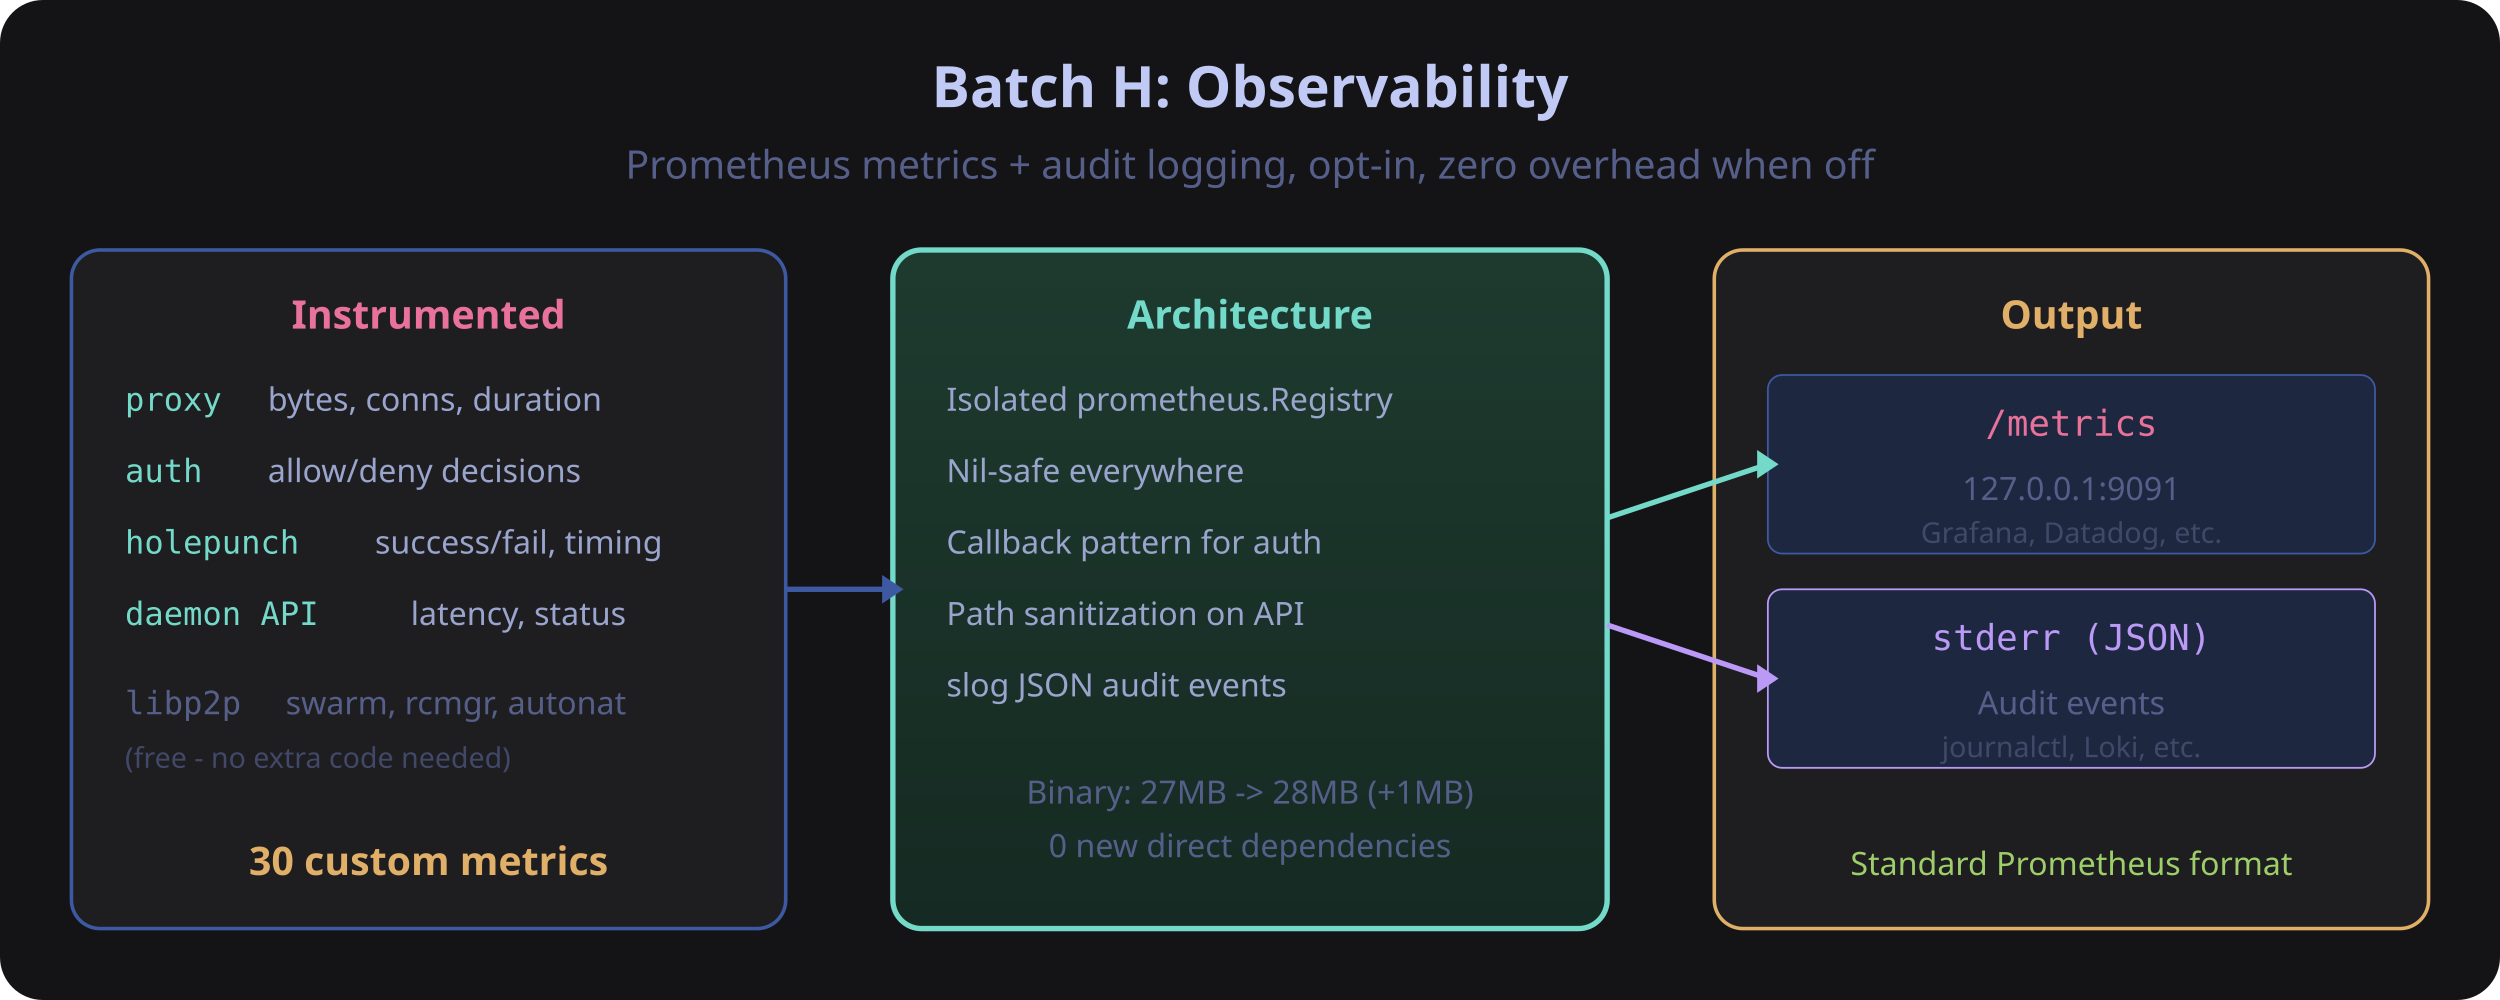
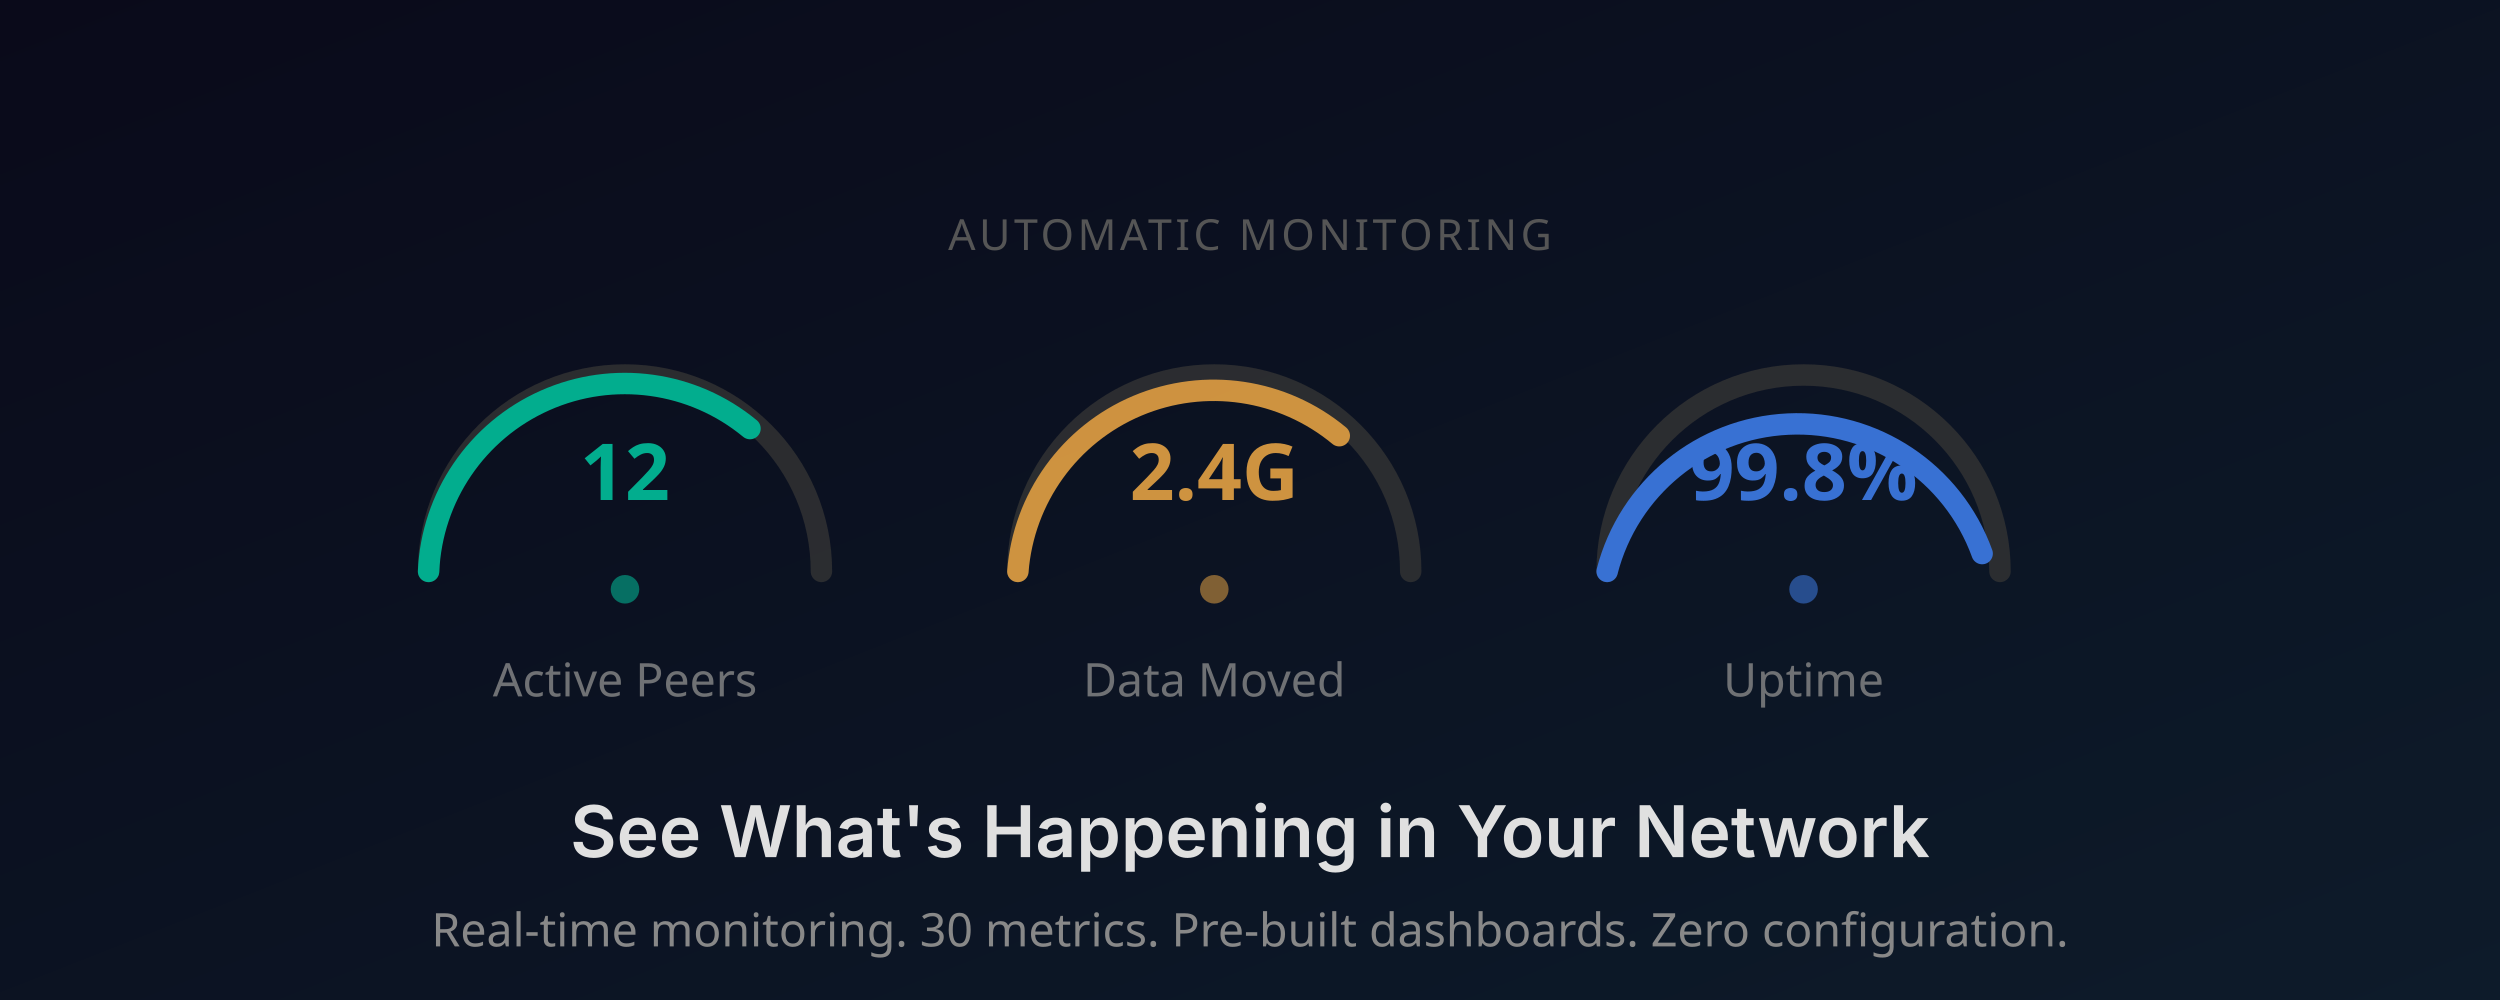
<svg xmlns="http://www.w3.org/2000/svg" viewBox="0 0 700 280" width="700" height="280">
  <defs>
-     <linearGradient id="boxFill" x1="0%" y1="0%" x2="0%" y2="100%">
-       <stop offset="0%" style="stop-color:#1e3a2f;stop-opacity:1" />
-       <stop offset="100%" style="stop-color:#152a22;stop-opacity:1" />
+     <linearGradient id="bgH" x1="0%" y1="0%" x2="100%" y2="100%">
+       <stop offset="0%" stop-color="#0a0a1a" />
+       <stop offset="100%" stop-color="#0d1b2a" />
    </linearGradient>
  </defs>
-   <rect width="700" height="280" rx="12" fill="#141316" />
-   <text x="350" y="30" font-family="system-ui, sans-serif" font-size="16" fill="#c0caf5" text-anchor="middle" font-weight="700">Batch H: Observability</text>
-   <text x="350" y="50" font-family="system-ui, sans-serif" font-size="11" fill="#565f89" text-anchor="middle">Prometheus metrics + audit logging, opt-in, zero overhead when off</text>
-   <rect x="20" y="70" width="200" height="190" rx="8" fill="#1e1d20" stroke="#3d59a1" stroke-width="1" />
-   <text x="120" y="92" font-family="system-ui, sans-serif" font-size="11" fill="#e8729a" text-anchor="middle" font-weight="600">Instrumented</text>
-   <text x="35" y="115" font-family="ui-monospace, monospace" font-size="9" fill="#73daca">proxy</text>
-   <text x="75" y="115" font-family="system-ui, sans-serif" font-size="9" fill="#9aa5ce">bytes, conns, duration</text>
-   <text x="35" y="135" font-family="ui-monospace, monospace" font-size="9" fill="#73daca">auth</text>
-   <text x="75" y="135" font-family="system-ui, sans-serif" font-size="9" fill="#9aa5ce">allow/deny decisions</text>
-   <text x="35" y="155" font-family="ui-monospace, monospace" font-size="9" fill="#73daca">holepunch</text>
-   <text x="105" y="155" font-family="system-ui, sans-serif" font-size="9" fill="#9aa5ce">success/fail, timing</text>
-   <text x="35" y="175" font-family="ui-monospace, monospace" font-size="9" fill="#73daca">daemon API</text>
-   <text x="115" y="175" font-family="system-ui, sans-serif" font-size="9" fill="#9aa5ce">latency, status</text>
-   <text x="35" y="200" font-family="ui-monospace, monospace" font-size="9" fill="#565f89">libp2p</text>
-   <text x="80" y="200" font-family="system-ui, sans-serif" font-size="9" fill="#565f89">swarm, rcmgr, autonat</text>
-   <text x="35" y="215" font-family="system-ui, sans-serif" font-size="8" fill="#414868">(free - no extra code needed)</text>
-   <text x="120" y="245" font-family="system-ui, sans-serif" font-size="11" fill="#e0af68" text-anchor="middle" font-weight="600">30 custom metrics</text>
-   <rect x="250" y="70" width="200" height="190" rx="8" fill="url(#boxFill)" stroke="#73daca" stroke-width="1.5" />
-   <text x="350" y="92" font-family="system-ui, sans-serif" font-size="11" fill="#73daca" text-anchor="middle" font-weight="600">Architecture</text>
-   <text x="265" y="115" font-family="system-ui, sans-serif" font-size="9" fill="#9aa5ce">Isolated prometheus.Registry</text>
-   <text x="265" y="135" font-family="system-ui, sans-serif" font-size="9" fill="#9aa5ce">Nil-safe everywhere</text>
-   <text x="265" y="155" font-family="system-ui, sans-serif" font-size="9" fill="#9aa5ce">Callback pattern for auth</text>
-   <text x="265" y="175" font-family="system-ui, sans-serif" font-size="9" fill="#9aa5ce">Path sanitization on API</text>
-   <text x="265" y="195" font-family="system-ui, sans-serif" font-size="9" fill="#9aa5ce">slog JSON audit events</text>
-   <text x="350" y="225" font-family="system-ui, sans-serif" font-size="9" fill="#565f89" text-anchor="middle">Binary: 27MB -&gt; 28MB (+1MB)</text>
-   <text x="350" y="240" font-family="system-ui, sans-serif" font-size="9" fill="#565f89" text-anchor="middle">0 new direct dependencies</text>
-   <rect x="480" y="70" width="200" height="190" rx="8" fill="#1e1d20" stroke="#e0af68" stroke-width="1" />
-   <text x="580" y="92" font-family="system-ui, sans-serif" font-size="11" fill="#e0af68" text-anchor="middle" font-weight="600">Output</text>
-   <rect x="495" y="105" width="170" height="50" rx="4" fill="#1e2740" stroke="#3d59a1" stroke-width="0.5" />
-   <text x="580" y="122" font-family="ui-monospace, monospace" font-size="10" fill="#e8729a" text-anchor="middle">/metrics</text>
-   <text x="580" y="140" font-family="system-ui, sans-serif" font-size="9" fill="#565f89" text-anchor="middle">127.0.0.1:9091</text>
-   <text x="580" y="152" font-family="system-ui, sans-serif" font-size="8" fill="#414868" text-anchor="middle">Grafana, Datadog, etc.</text>
-   <rect x="495" y="165" width="170" height="50" rx="4" fill="#1e2740" stroke="#bb9af7" stroke-width="0.5" />
-   <text x="580" y="182" font-family="ui-monospace, monospace" font-size="10" fill="#bb9af7" text-anchor="middle">stderr (JSON)</text>
-   <text x="580" y="200" font-family="system-ui, sans-serif" font-size="9" fill="#565f89" text-anchor="middle">Audit events</text>
-   <text x="580" y="212" font-family="system-ui, sans-serif" font-size="8" fill="#414868" text-anchor="middle">journalctl, Loki, etc.</text>
-   <text x="580" y="245" font-family="system-ui, sans-serif" font-size="9" fill="#9ece6a" text-anchor="middle">Standard Prometheus format</text>
-   <line x1="220" y1="165" x2="250" y2="165" stroke="#3d59a1" stroke-width="1.5" />
-   <polygon points="247,161 253,165 247,169" fill="#3d59a1" />
-   <line x1="450" y1="145" x2="495" y2="130" stroke="#73daca" stroke-width="1.5" />
-   <polygon points="492,126 498,130 492,134" fill="#73daca" />
-   <line x1="450" y1="175" x2="495" y2="190" stroke="#bb9af7" stroke-width="1.5" />
-   <polygon points="492,186 498,190 492,194" fill="#bb9af7" />
+   <rect width="700" height="280" fill="url(#bgH)" />
+   <g opacity="0.8">
+     <path d="M120,160 A55,55 0 0,1 230,160" stroke="#333" stroke-width="6" fill="none" stroke-linecap="round" />
+     <path d="M120,160 A55,55 0 0,1 210,120" stroke="#00d4aa" stroke-width="6" fill="none" stroke-linecap="round" />
+     <circle cx="175" cy="165" r="4" fill="#00d4aa" opacity="0.6" />
+     <text x="175" y="140" text-anchor="middle" font-family="system-ui, sans-serif" font-size="22" font-weight="700" fill="#00d4aa">12</text>
+     <text x="175" y="195" text-anchor="middle" font-family="system-ui, sans-serif" font-size="13" fill="#888">Active Peers</text>
+   </g>
+   <g opacity="0.8">
+     <path d="M285,160 A55,55 0 0,1 395,160" stroke="#333" stroke-width="6" fill="none" stroke-linecap="round" />
+     <path d="M285,160 A55,55 0 0,1 375,122" stroke="#ffb347" stroke-width="6" fill="none" stroke-linecap="round" />
+     <circle cx="340" cy="165" r="4" fill="#ffb347" opacity="0.6" />
+     <text x="340" y="140" text-anchor="middle" font-family="system-ui, sans-serif" font-size="22" font-weight="700" fill="#ffb347">2.4G</text>
+     <text x="340" y="195" text-anchor="middle" font-family="system-ui, sans-serif" font-size="13" fill="#888">Data Moved</text>
+   </g>
+   <g opacity="0.8">
+     <path d="M450,160 A55,55 0 0,1 560,160" stroke="#333" stroke-width="6" fill="none" stroke-linecap="round" />
+     <path d="M450,160 A55,55 0 0,1 555,155" stroke="#4488ff" stroke-width="6" fill="none" stroke-linecap="round" />
+     <circle cx="505" cy="165" r="4" fill="#4488ff" opacity="0.6" />
+     <text x="505" y="140" text-anchor="middle" font-family="system-ui, sans-serif" font-size="22" font-weight="700" fill="#4488ff">99.8%</text>
+     <text x="505" y="195" text-anchor="middle" font-family="system-ui, sans-serif" font-size="13" fill="#888">Uptime</text>
+   </g>
+   <text x="350" y="240" text-anchor="middle" font-family="system-ui, -apple-system, sans-serif" font-size="20" font-weight="600" fill="#e0e0e0">See What's Happening in Your Network</text>
+   <text x="350" y="265" text-anchor="middle" font-family="system-ui, sans-serif" font-size="13" fill="#888">Real-time monitoring. 30 metrics. Pre-built dashboards. Zero configuration.</text>
+   <text x="350" y="70" text-anchor="middle" font-family="system-ui, sans-serif" font-size="12" fill="#555" letter-spacing="1">AUTOMATIC MONITORING</text>
</svg>
